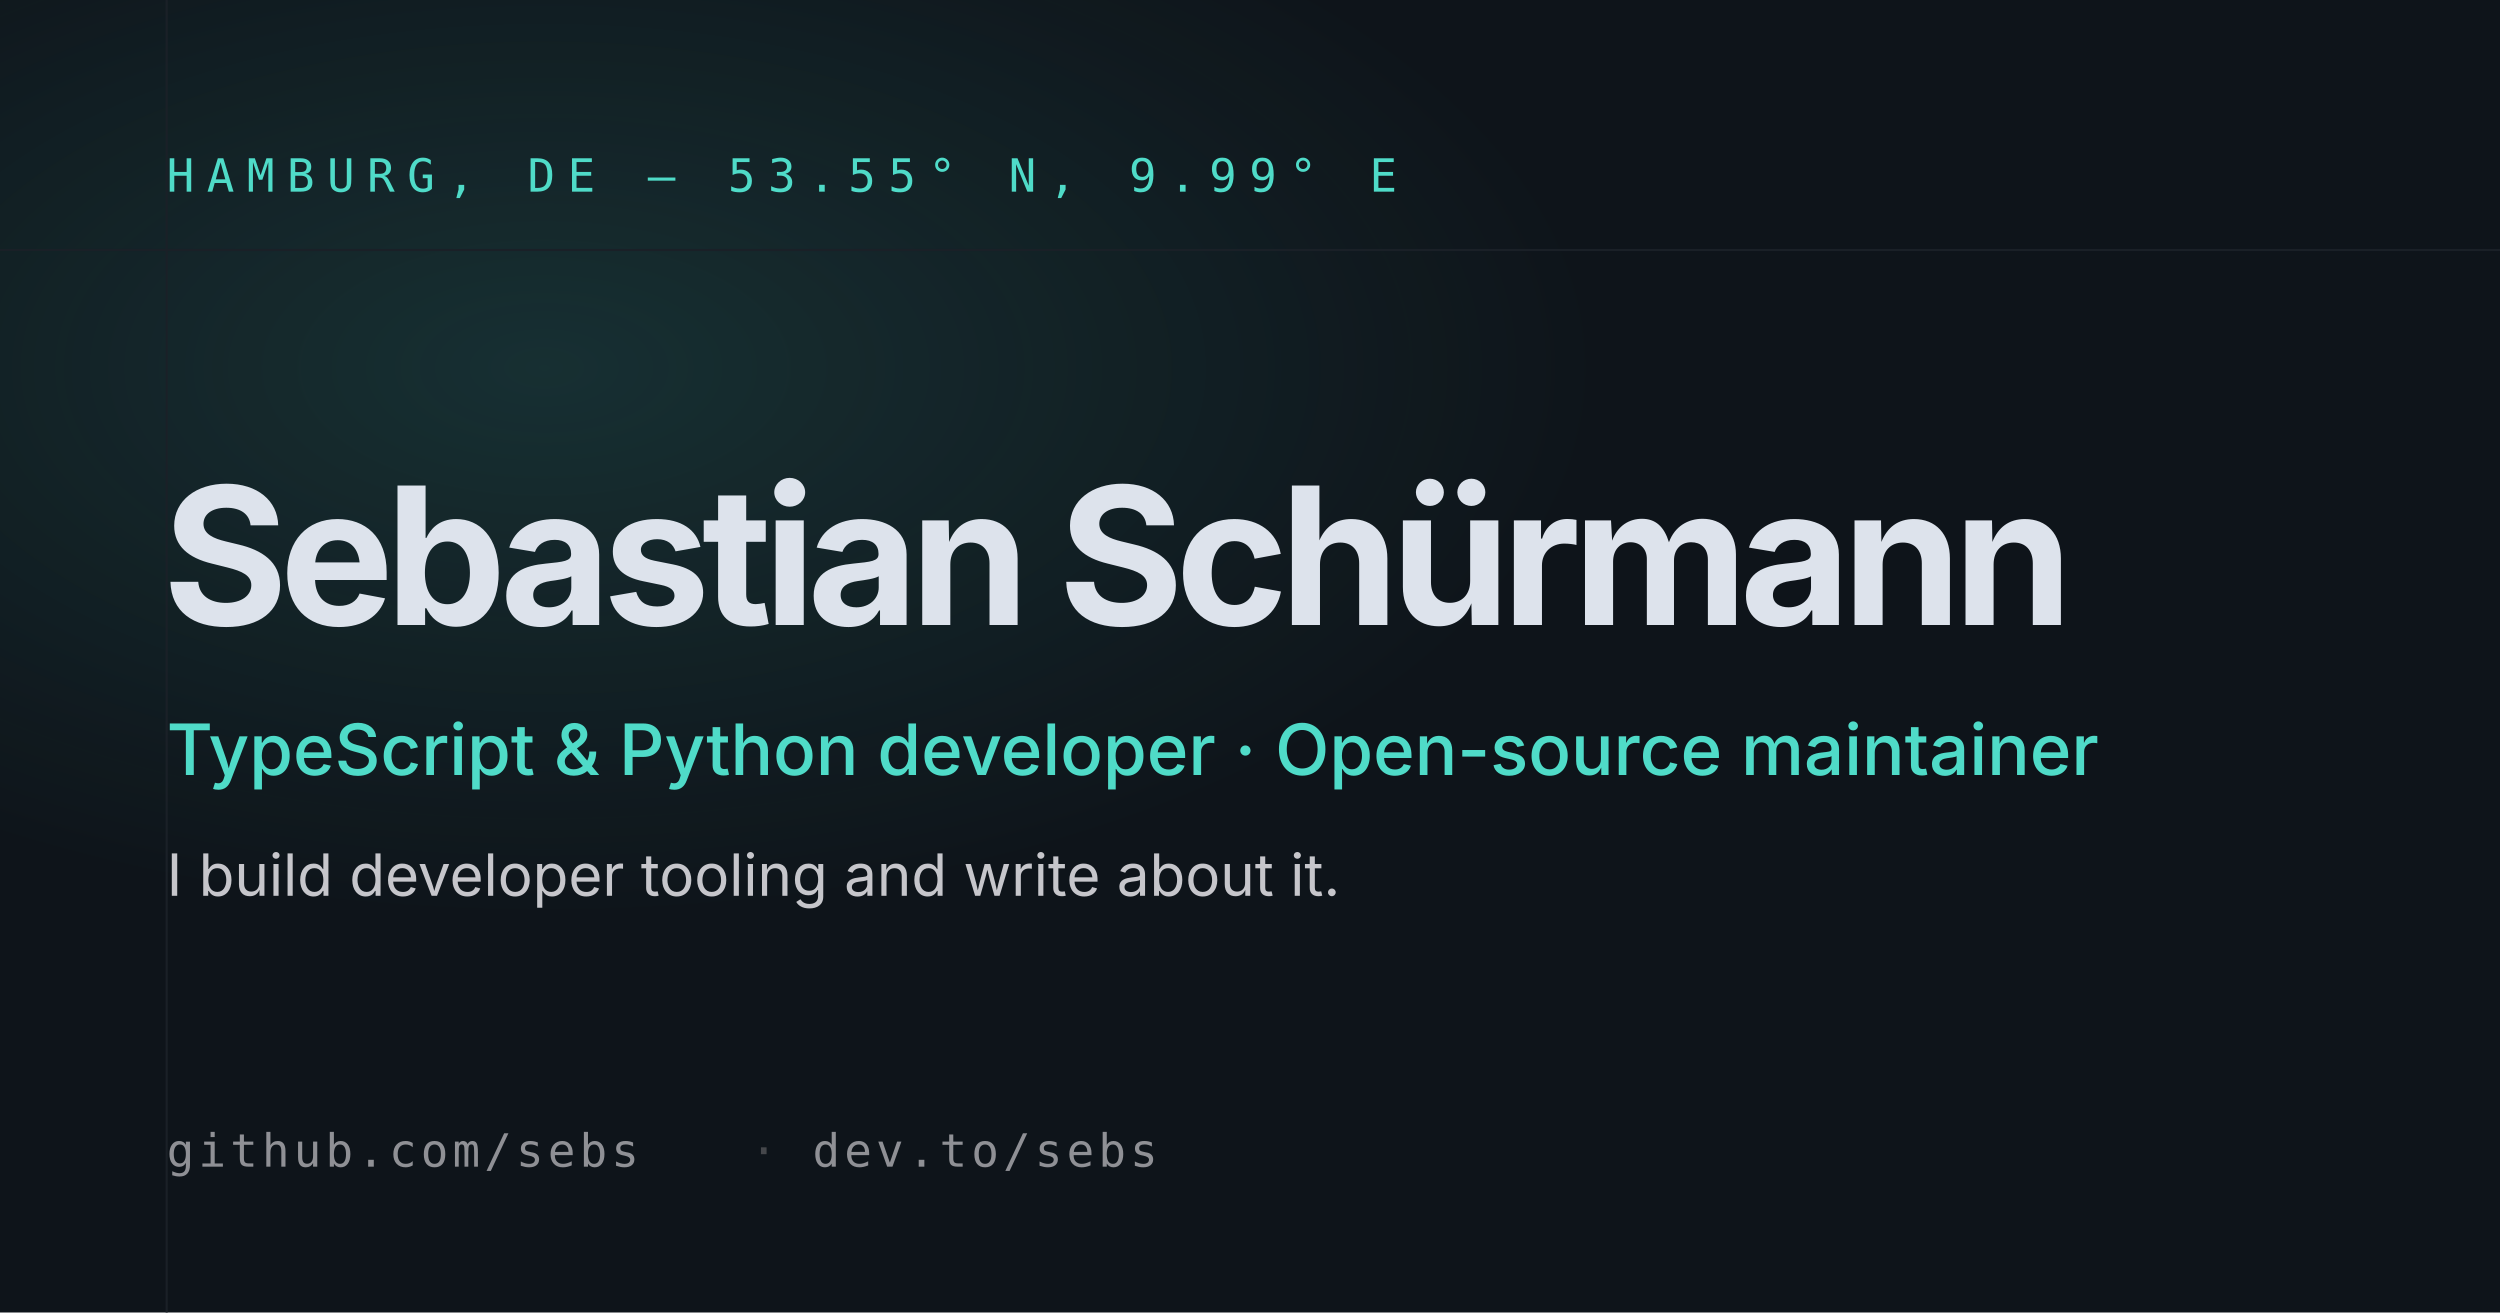
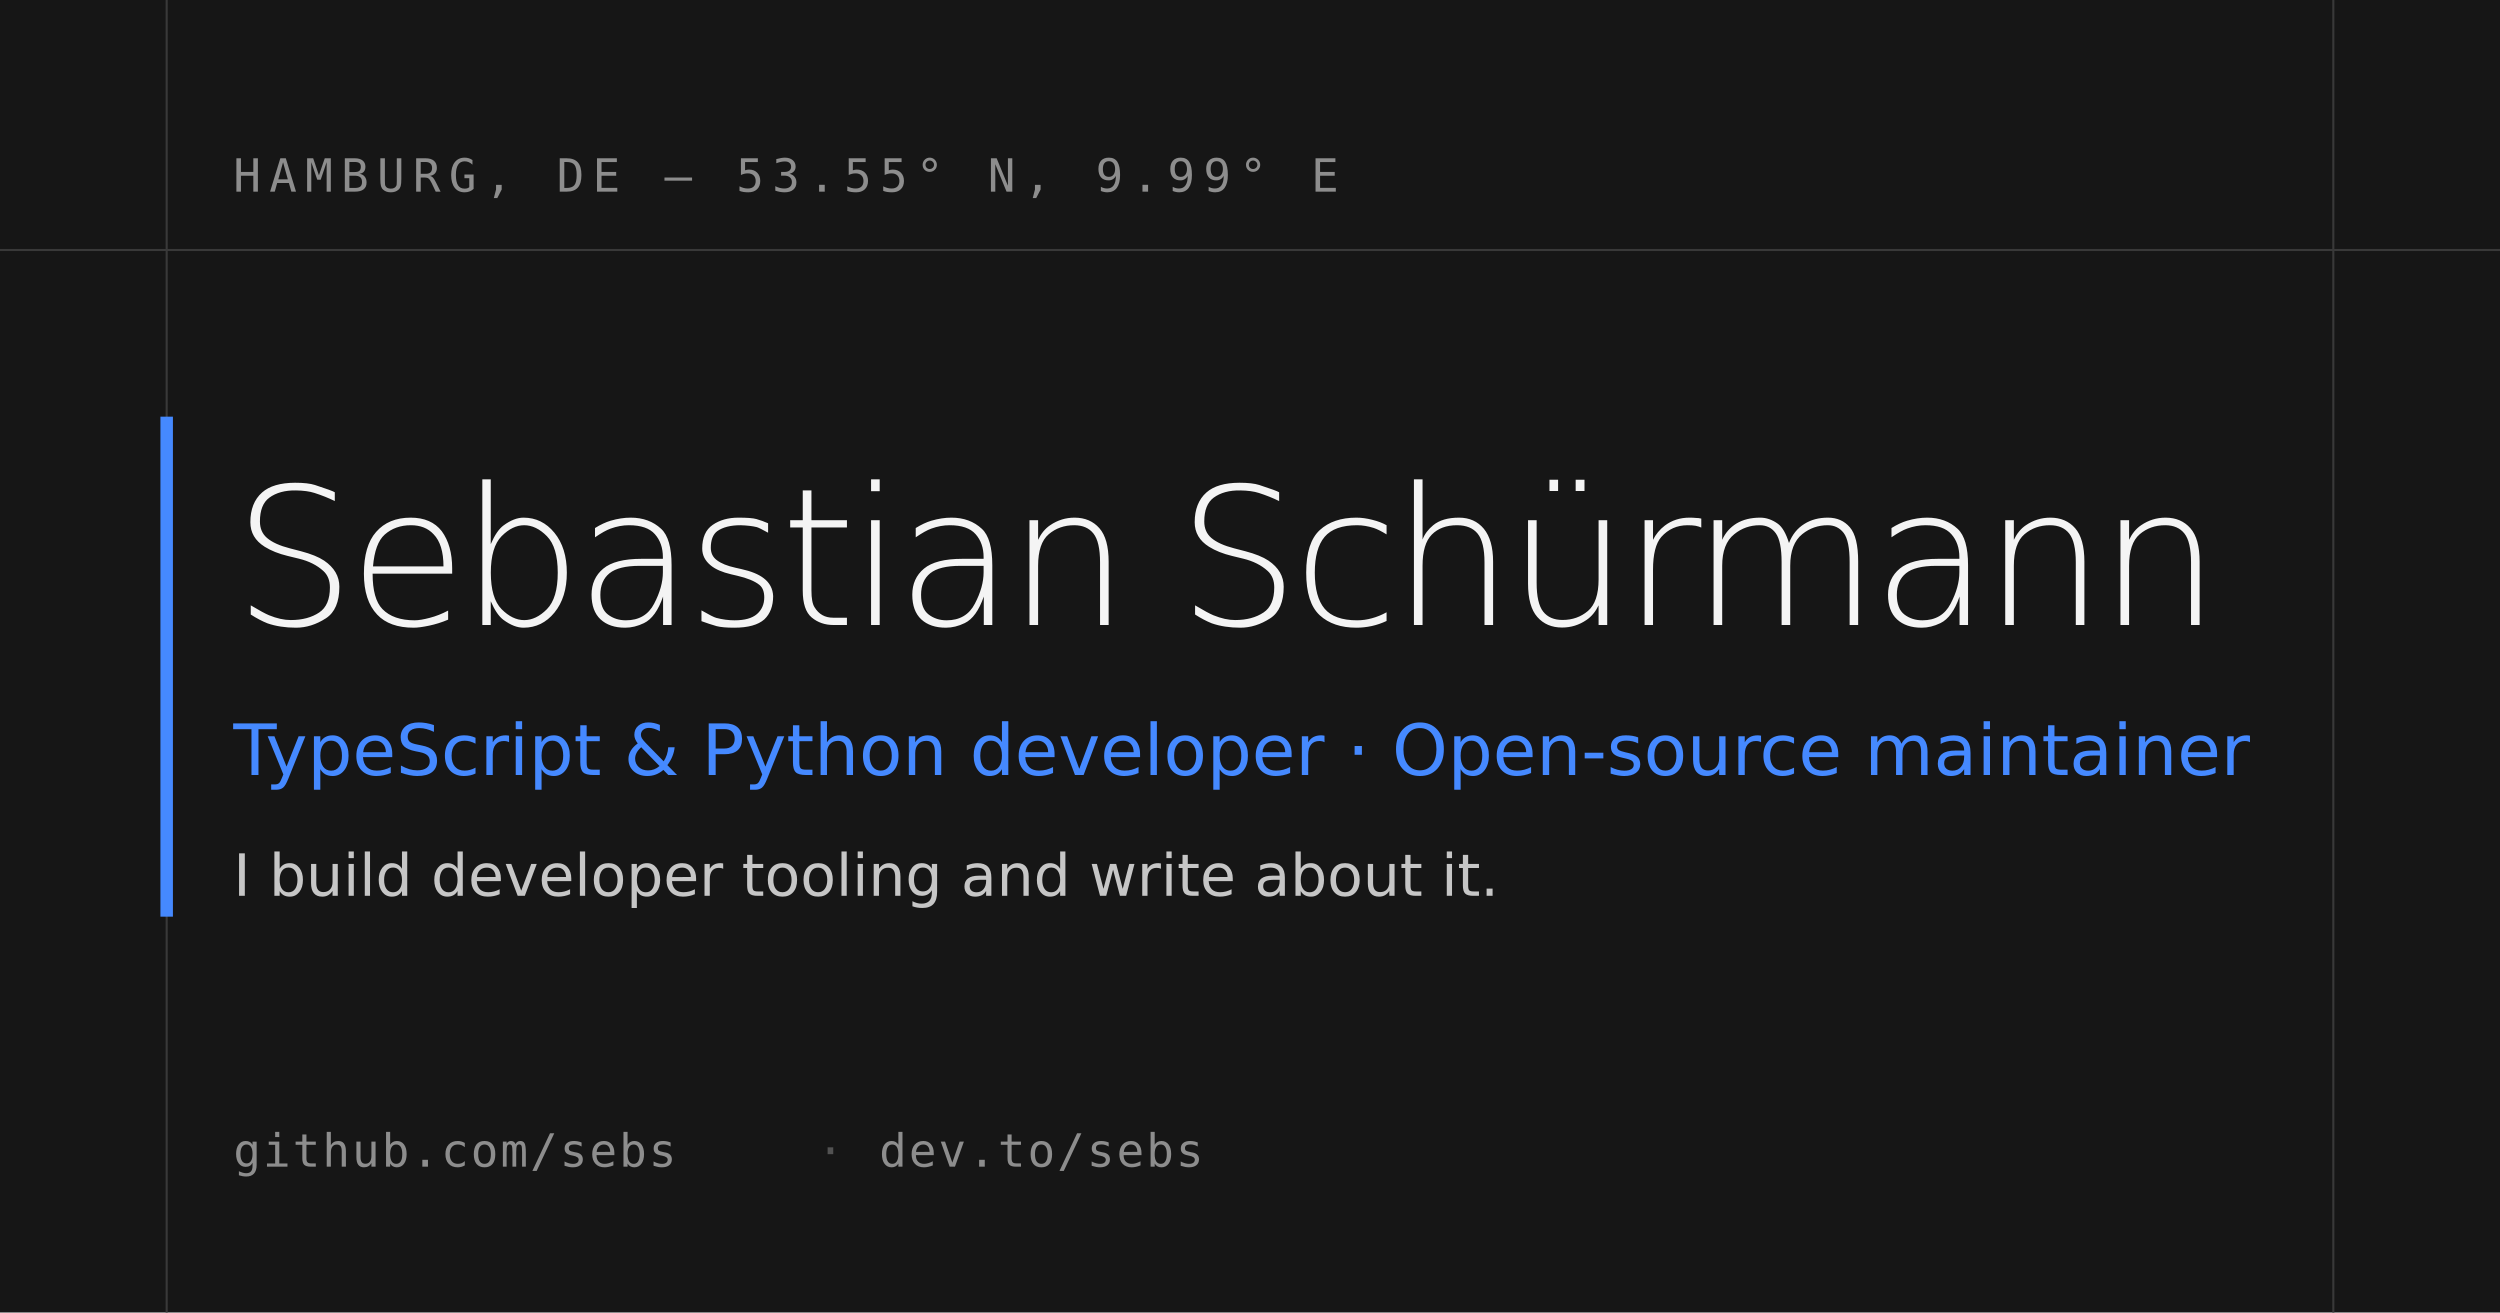
<svg xmlns="http://www.w3.org/2000/svg" width="1200" height="630" viewBox="0 0 1200 630">
-   <defs>
-     <radialGradient id="glow" cx="22%" cy="28%" r="60%">
-       <stop offset="0%" stop-color="#4fdbc8" stop-opacity="0.14" />
-       <stop offset="70%" stop-color="#4fdbc8" stop-opacity="0" />
-     </radialGradient>
-   </defs>
-   <rect width="1200" height="630" fill="#0e141a" />
-   <rect width="1200" height="630" fill="url(#glow)" />
-   <g stroke="#1a2027" stroke-width="1">
+   <rect width="1200" height="630" fill="#161616" />
+   <g stroke="#393939" stroke-width="1">
    <line x1="80" y1="0" x2="80" y2="630" />
    <line x1="0" y1="120" x2="1200" y2="120" />
+     <line x1="1120" y1="0" x2="1120" y2="630" />
  </g>
-   <g font-family="Geist, Inter, system-ui, sans-serif">
-     <text x="80" y="92" fill="#4fdbc8" font-family="monospace" font-size="22" letter-spacing="6">HAMBURG, DE — 53.55° N, 9.99° E</text>
-     <text x="78" y="300" fill="#dde3ec" font-size="92" font-weight="700" letter-spacing="-4">Sebastian Schürmann</text>
-     <text x="80" y="372" fill="#4fdbc8" font-size="34" font-weight="500">TypeScript &amp; Python developer · Open-source maintainer</text>
-     <text x="80" y="430" fill="#c6c6cb" font-size="28">I build developer tooling and write about it.</text>
+   <rect x="77" y="200" width="6" height="240" fill="#4589ff" />
+   <g font-family="'IBM Plex Mono', 'DejaVu Sans Mono', monospace" font-size="22" letter-spacing="4">
+     <text x="112" y="92" fill="#8d8d8d">HAMBURG, DE — 53.55° N, 9.99° E</text>
  </g>
-   <g font-family="monospace" font-size="22" fill="#8f9095" letter-spacing="2">
-     <text x="80" y="560">github.com/sebs</text>
-     <text x="360" y="560" fill="#45474b">·</text>
-     <text x="390" y="560">dev.to/sebs</text>
+   <g font-family="'IBM Plex Sans', 'DejaVu Sans', system-ui, sans-serif">
+     <text x="112" y="300" fill="#f4f4f4" font-size="92" font-weight="300" letter-spacing="-3">Sebastian Schürmann</text>
+     <text x="112" y="372" fill="#4589ff" font-size="34" font-weight="400">TypeScript &amp; Python developer · Open-source maintainer</text>
+     <text x="112" y="430" fill="#c6c6c6" font-size="28" font-weight="400">I build developer tooling and write about it.</text>
+   </g>
+   <g font-family="'IBM Plex Mono', 'DejaVu Sans Mono', monospace" font-size="22" fill="#8d8d8d" letter-spacing="1">
+     <text x="112" y="560">github.com/sebs</text>
+     <text x="392" y="560" fill="#525252">·</text>
+     <text x="422" y="560">dev.to/sebs</text>
  </g>
</svg>
